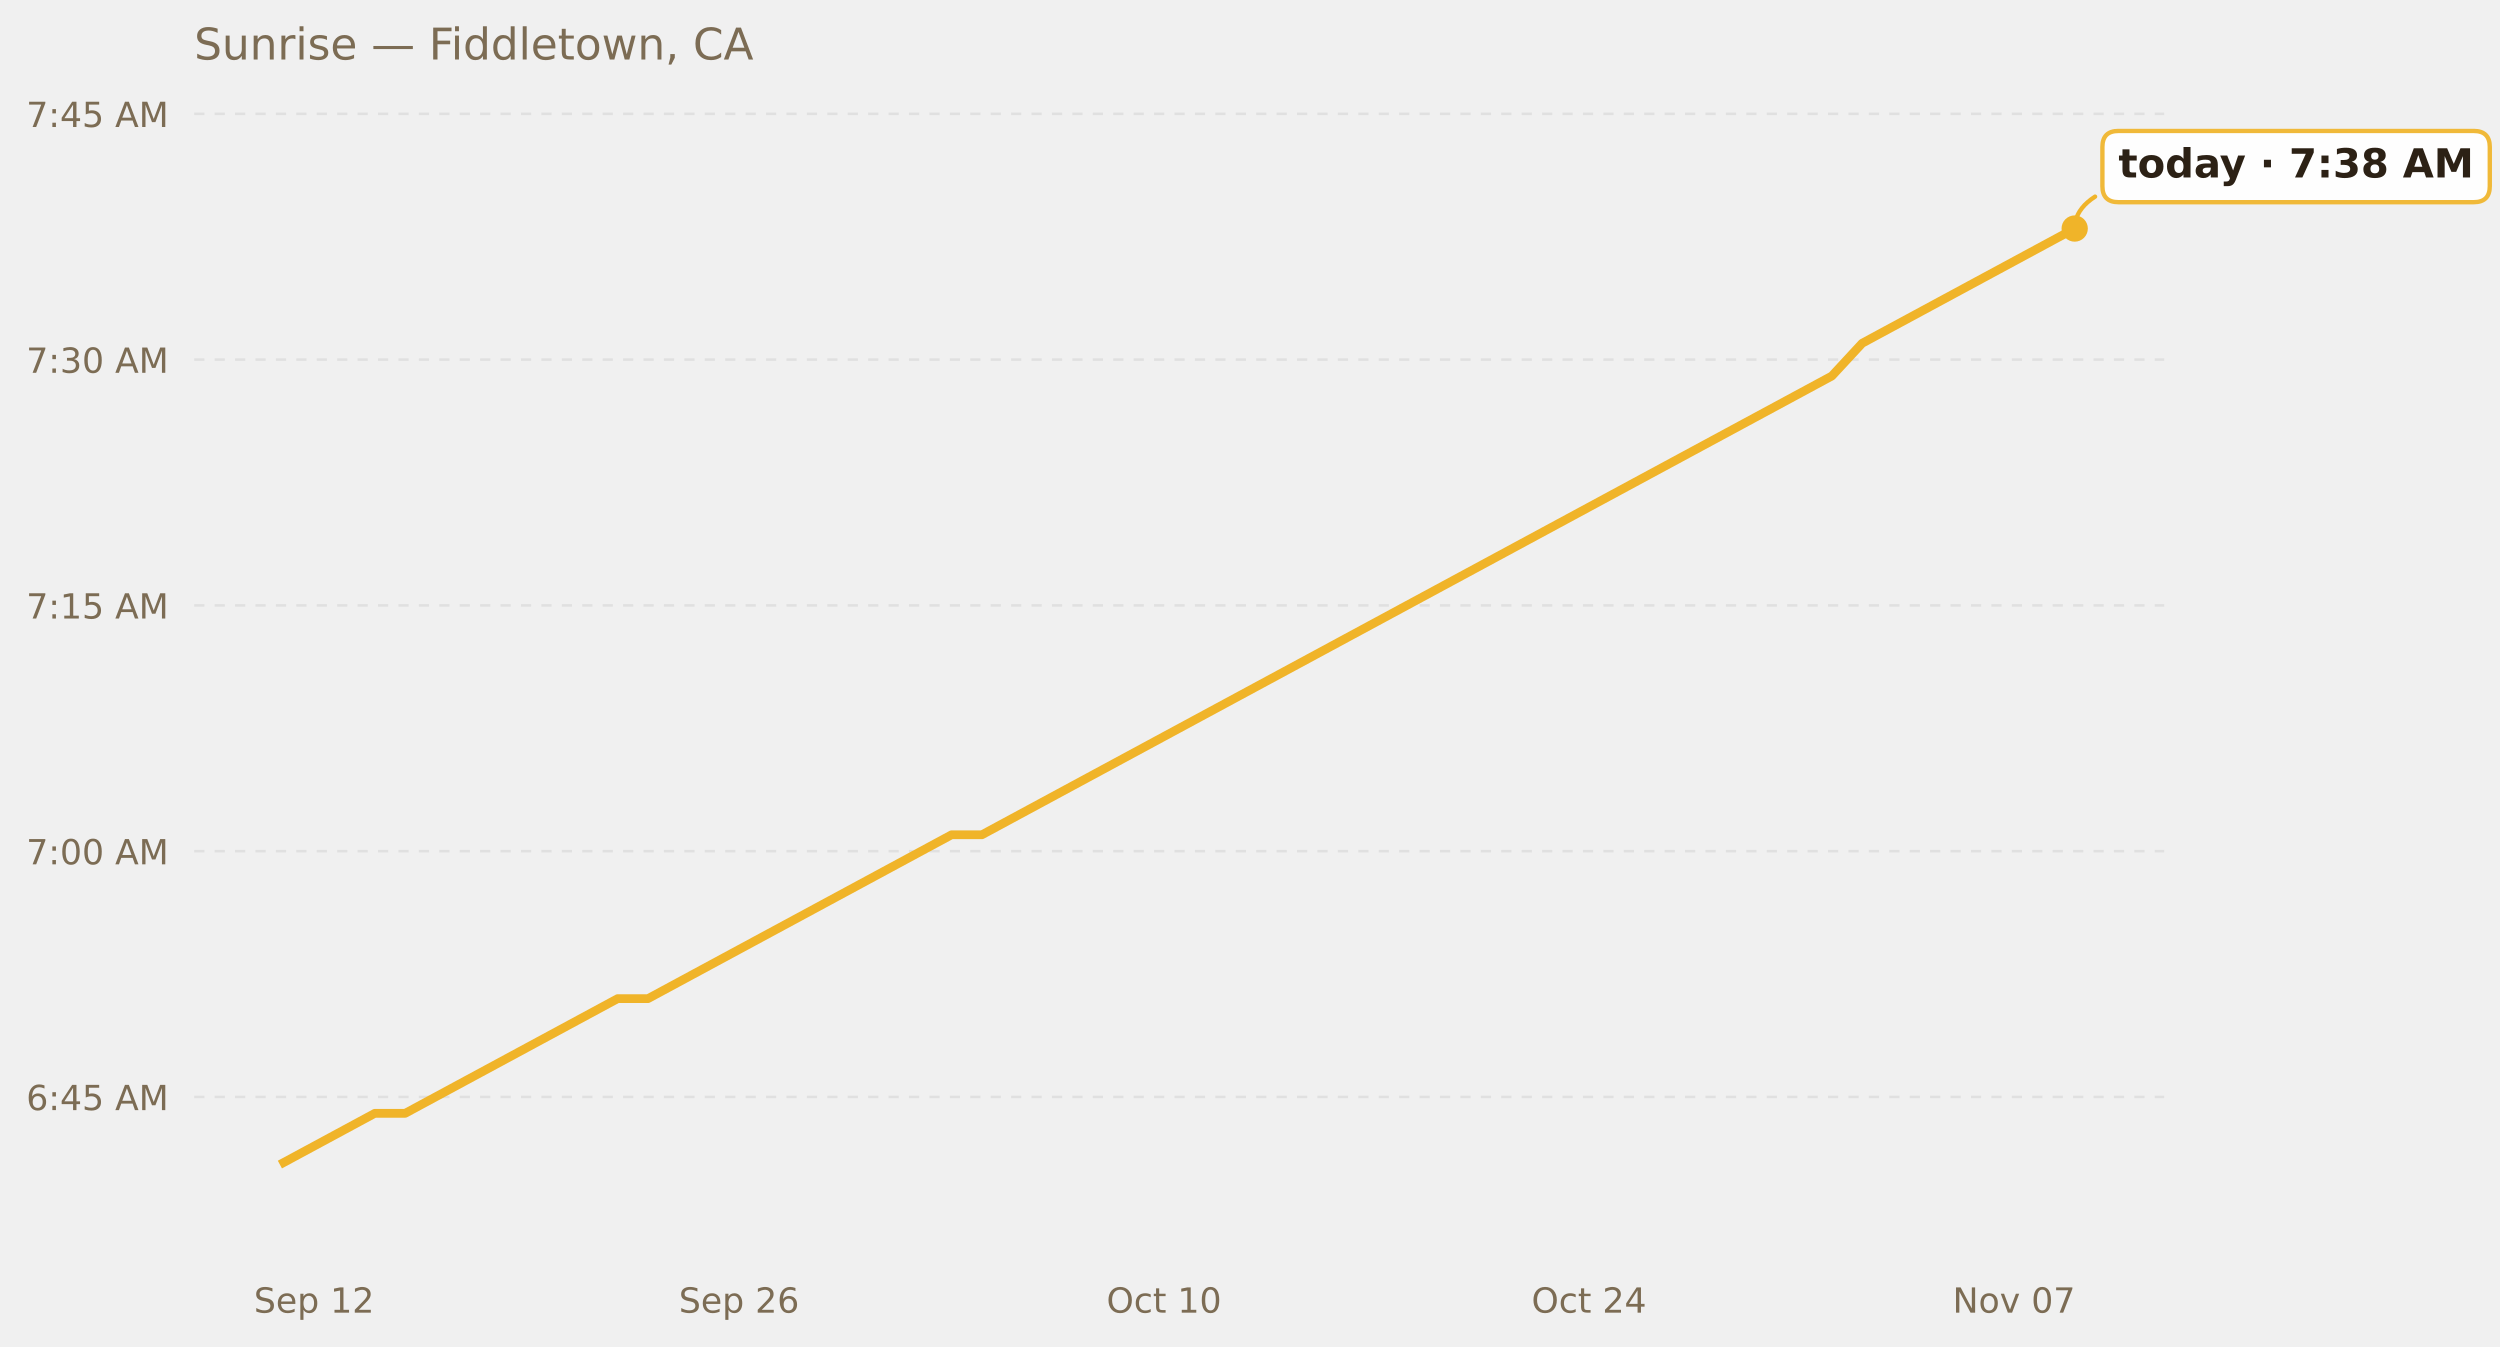
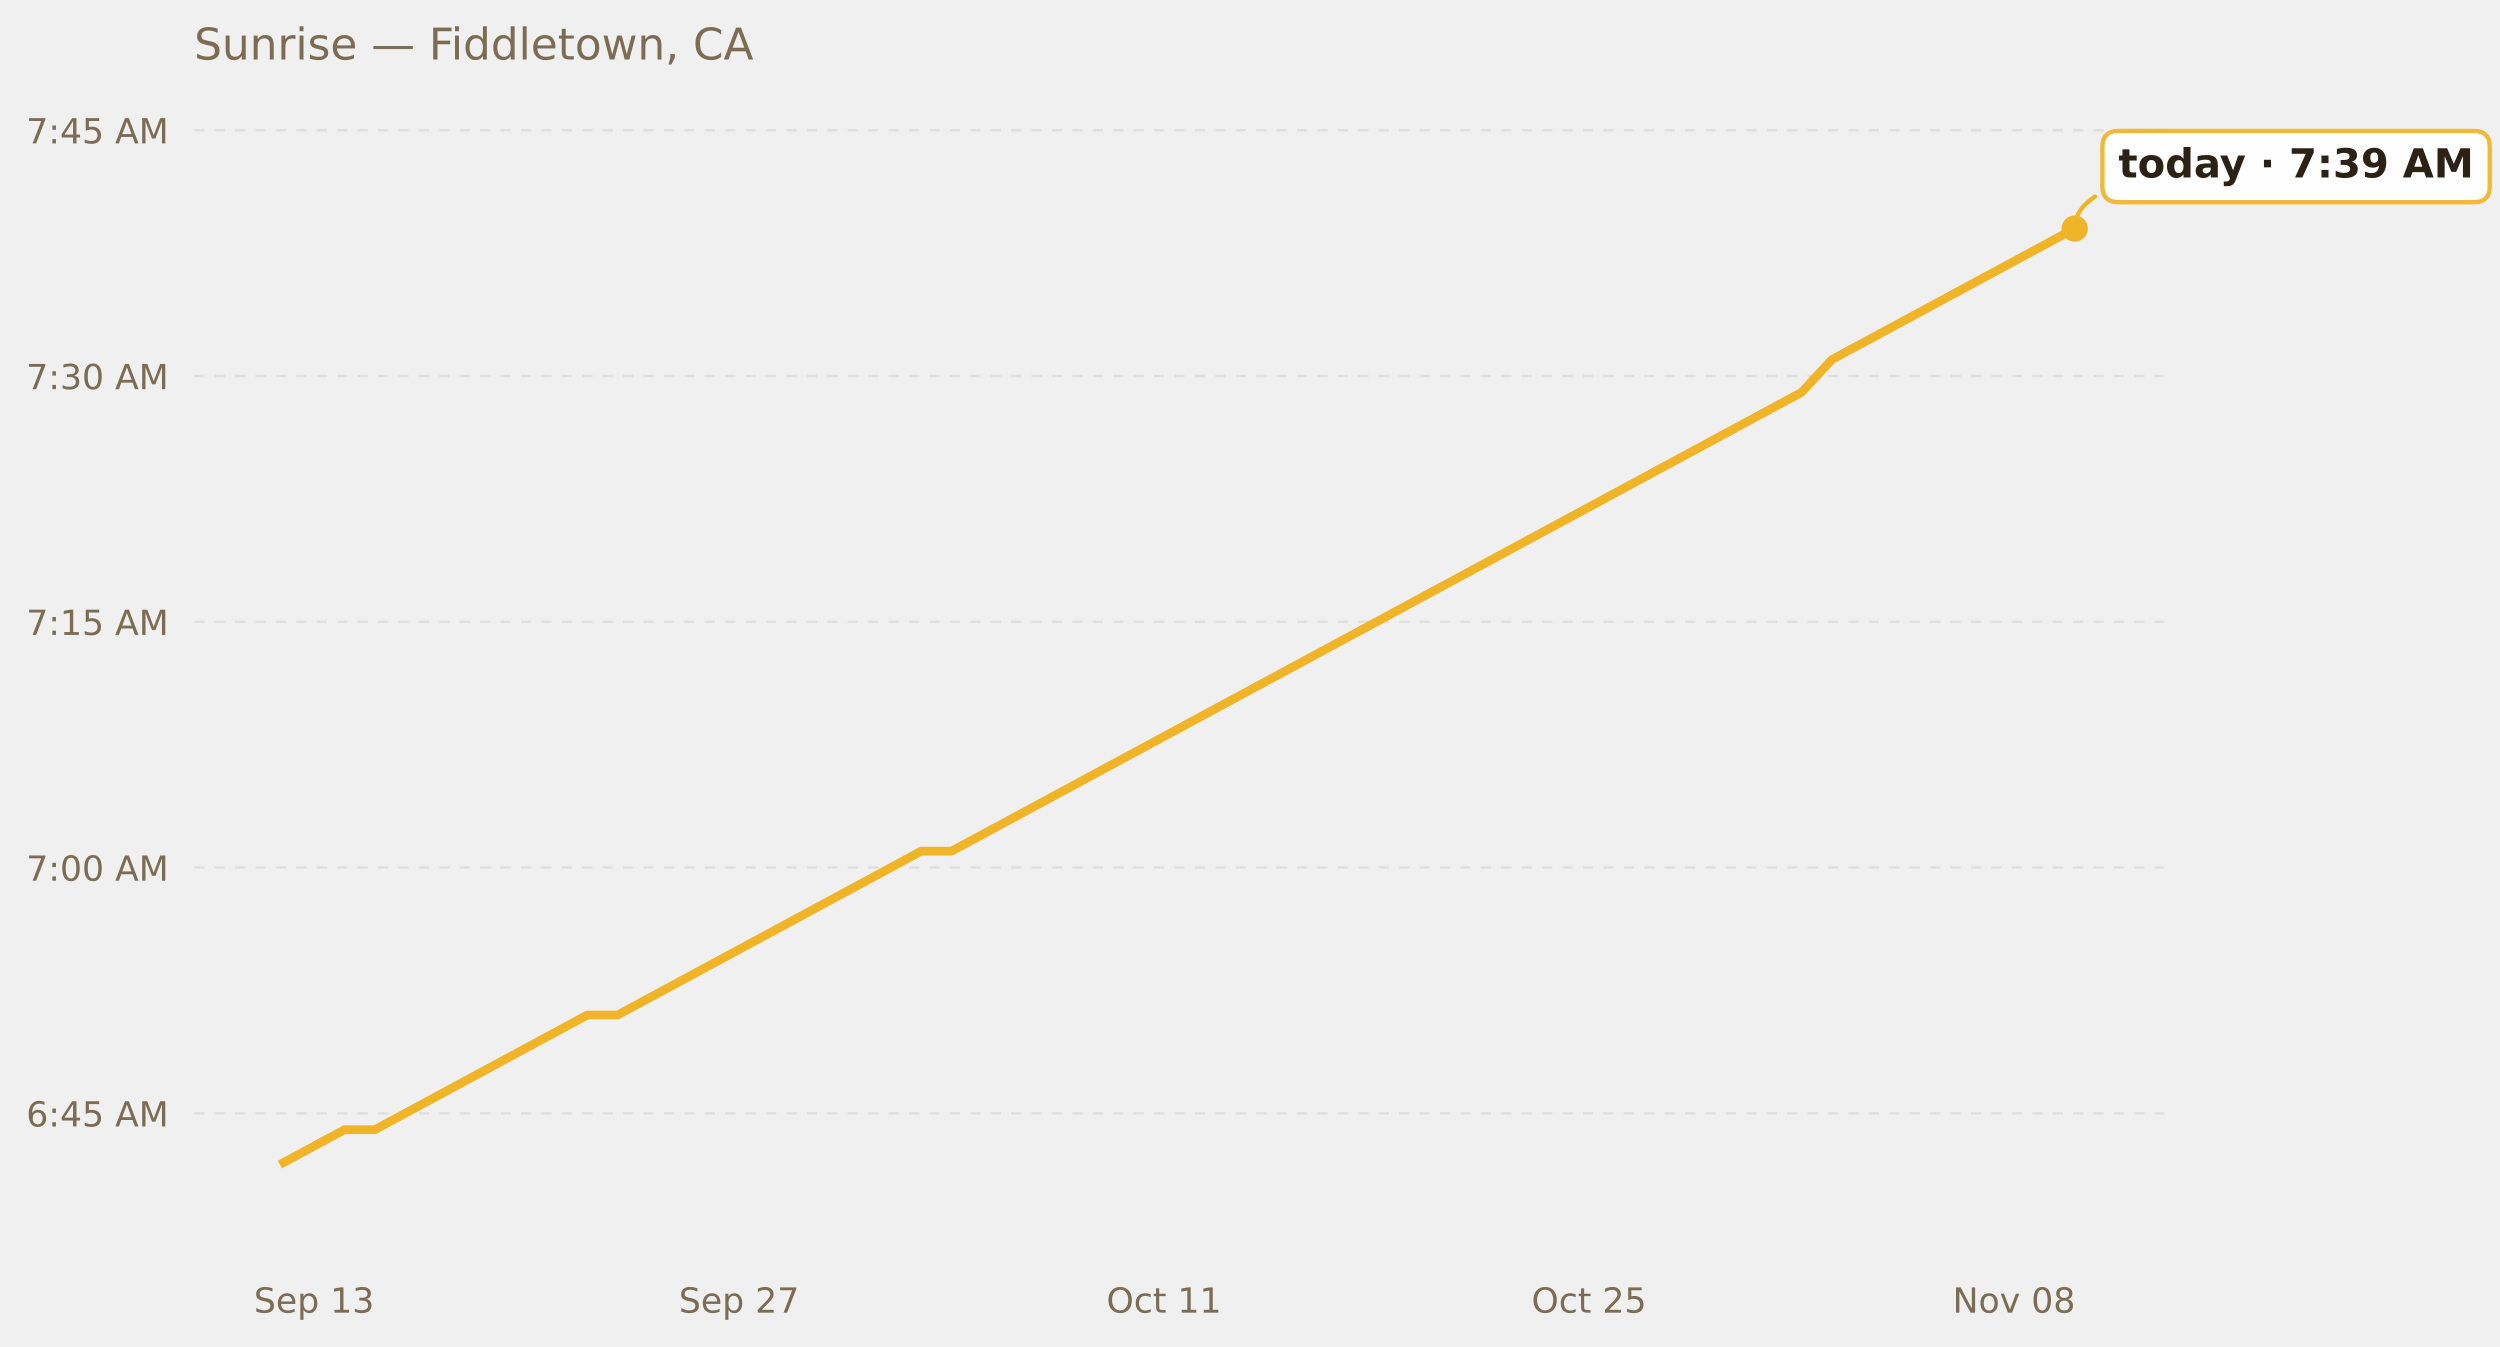
<svg xmlns="http://www.w3.org/2000/svg" xmlns:xlink="http://www.w3.org/1999/xlink" width="685.516pt" height="369.112pt" viewBox="0 0 685.516 369.112" version="1.1">
  <defs>
    <style type="text/css">*{stroke-linejoin: round; stroke-linecap: butt}</style>
  </defs>
  <g id="figure_1">
    <g id="patch_1">
      <path d="M 0 369.112  L 685.516 369.112  L 685.516 0  L 0 0  L 0 369.112  z " style="fill: none; opacity: 0" />
    </g>
    <g id="axes_1">
      <g id="patch_2">
        <path d="M 53.248 345.718  L 593.447 345.718  L 593.447 30.318  L 53.248 30.318  L 53.248 345.718  z " style="fill: none" />
      </g>
      <g id="matplotlib.axis_1">
        <g id="xtick_1">
          <g id="text_1">
            <g style="fill: #7c6c54" transform="translate(69.6183 359.9366) scale(0.095 -0.095)">
              <defs>
                <path id="DejaVuSans-53" d="M 3425 4513  L 3425 3897  Q 3066 4069 2747 4153  Q 2428 4238 2131 4238  Q 1616 4238 1336 4038  Q 1056 3838 1056 3469  Q 1056 3159 1242 3001  Q 1428 2844 1947 2747  L 2328 2669  Q 3034 2534 3370 2195  Q 3706 1856 3706 1288  Q 3706 609 3251 259  Q 2797 -91 1919 -91  Q 1588 -91 1214 -16  Q 841 59 441 206  L 441 856  Q 825 641 1194 531  Q 1563 422 1919 422  Q 2459 422 2753 634  Q 3047 847 3047 1241  Q 3047 1584 2836 1778  Q 2625 1972 2144 2069  L 1759 2144  Q 1053 2284 737 2584  Q 422 2884 422 3419  Q 422 4038 858 4394  Q 1294 4750 2059 4750  Q 2388 4750 2728 4690  Q 3069 4631 3425 4513  z " transform="scale(0.015625)" />
                <path id="DejaVuSans-65" d="M 3597 1894  L 3597 1613  L 953 1613  Q 991 1019 1311 708  Q 1631 397 2203 397  Q 2534 397 2845 478  Q 3156 559 3463 722  L 3463 178  Q 3153 47 2828 -22  Q 2503 -91 2169 -91  Q 1331 -91 842 396  Q 353 884 353 1716  Q 353 2575 817 3079  Q 1281 3584 2069 3584  Q 2775 3584 3186 3129  Q 3597 2675 3597 1894  z M 3022 2063  Q 3016 2534 2758 2815  Q 2500 3097 2075 3097  Q 1594 3097 1305 2825  Q 1016 2553 972 2059  L 3022 2063  z " transform="scale(0.015625)" />
                <path id="DejaVuSans-70" d="M 1159 525  L 1159 -1331  L 581 -1331  L 581 3500  L 1159 3500  L 1159 2969  Q 1341 3281 1617 3432  Q 1894 3584 2278 3584  Q 2916 3584 3314 3078  Q 3713 2572 3713 1747  Q 3713 922 3314 415  Q 2916 -91 2278 -91  Q 1894 -91 1617 61  Q 1341 213 1159 525  z M 3116 1747  Q 3116 2381 2855 2742  Q 2594 3103 2138 3103  Q 1681 3103 1420 2742  Q 1159 2381 1159 1747  Q 1159 1113 1420 752  Q 1681 391 2138 391  Q 2594 391 2855 752  Q 3116 1113 3116 1747  z " transform="scale(0.015625)" />
                <path id="DejaVuSans-20" transform="scale(0.015625)" />
                <path id="DejaVuSans-31" d="M 794 531  L 1825 531  L 1825 4091  L 703 3866  L 703 4441  L 1819 4666  L 2450 4666  L 2450 531  L 3481 531  L 3481 0  L 794 0  L 794 531  z " transform="scale(0.015625)" />
-                 <path id="DejaVuSans-32" d="M 1228 531  L 3431 531  L 3431 0  L 469 0  L 469 531  Q 828 903 1448 1529  Q 2069 2156 2228 2338  Q 2531 2678 2651 2914  Q 2772 3150 2772 3378  Q 2772 3750 2511 3984  Q 2250 4219 1831 4219  Q 1534 4219 1204 4116  Q 875 4013 500 3803  L 500 4441  Q 881 4594 1212 4672  Q 1544 4750 1819 4750  Q 2544 4750 2975 4387  Q 3406 4025 3406 3419  Q 3406 3131 3298 2873  Q 3191 2616 2906 2266  Q 2828 2175 2409 1742  Q 1991 1309 1228 531  z " transform="scale(0.015625)" />
+                 <path id="DejaVuSans-33" d="M 2597 2516  Q 3050 2419 3304 2112  Q 3559 1806 3559 1356  Q 3559 666 3084 287  Q 2609 -91 1734 -91  Q 1441 -91 1130 -33  Q 819 25 488 141  L 488 750  Q 750 597 1062 519  Q 1375 441 1716 441  Q 2309 441 2620 675  Q 2931 909 2931 1356  Q 2931 1769 2642 2001  Q 2353 2234 1838 2234  L 1294 2234  L 1294 2753  L 1863 2753  Q 2328 2753 2575 2939  Q 2822 3125 2822 3475  Q 2822 3834 2567 4026  Q 2313 4219 1838 4219  Q 1578 4219 1281 4162  Q 984 4106 628 3988  L 628 4550  Q 988 4650 1302 4700  Q 1616 4750 1894 4750  Q 2613 4750 3031 4423  Q 3450 4097 3450 3541  Q 3450 3153 3228 2886  Q 3006 2619 2597 2516  z " transform="scale(0.015625)" />
              </defs>
              <use xlink:href="#DejaVuSans-53" />
              <use xlink:href="#DejaVuSans-65" x="63.477" />
              <use xlink:href="#DejaVuSans-70" x="125" />
              <use xlink:href="#DejaVuSans-20" x="188.477" />
              <use xlink:href="#DejaVuSans-31" x="220.264" />
-               <use xlink:href="#DejaVuSans-32" x="283.887" />
+               <use xlink:href="#DejaVuSans-33" x="283.887" />
            </g>
          </g>
        </g>
        <g id="xtick_2">
          <g id="text_2">
            <g style="fill: #7c6c54" transform="translate(186.1481 359.9366) scale(0.095 -0.095)">
              <defs>
-                 <path id="DejaVuSans-36" d="M 2113 2584  Q 1688 2584 1439 2293  Q 1191 2003 1191 1497  Q 1191 994 1439 701  Q 1688 409 2113 409  Q 2538 409 2786 701  Q 3034 994 3034 1497  Q 3034 2003 2786 2293  Q 2538 2584 2113 2584  z M 3366 4563  L 3366 3988  Q 3128 4100 2886 4159  Q 2644 4219 2406 4219  Q 1781 4219 1451 3797  Q 1122 3375 1075 2522  Q 1259 2794 1537 2939  Q 1816 3084 2150 3084  Q 2853 3084 3261 2657  Q 3669 2231 3669 1497  Q 3669 778 3244 343  Q 2819 -91 2113 -91  Q 1303 -91 875 529  Q 447 1150 447 2328  Q 447 3434 972 4092  Q 1497 4750 2381 4750  Q 2619 4750 2861 4703  Q 3103 4656 3366 4563  z " transform="scale(0.015625)" />
+                 <path id="DejaVuSans-32" d="M 1228 531  L 3431 531  L 3431 0  L 469 0  L 469 531  Q 828 903 1448 1529  Q 2069 2156 2228 2338  Q 2531 2678 2651 2914  Q 2772 3150 2772 3378  Q 2772 3750 2511 3984  Q 2250 4219 1831 4219  Q 1534 4219 1204 4116  Q 875 4013 500 3803  L 500 4441  Q 881 4594 1212 4672  Q 1544 4750 1819 4750  Q 2544 4750 2975 4387  Q 3406 4025 3406 3419  Q 3406 3131 3298 2873  Q 3191 2616 2906 2266  Q 2828 2175 2409 1742  Q 1991 1309 1228 531  z " transform="scale(0.015625)" />
+                 <path id="DejaVuSans-37" d="M 525 4666  L 3525 4666  L 3525 4397  L 1831 0  L 1172 0  L 2766 4134  L 525 4134  L 525 4666  z " transform="scale(0.015625)" />
              </defs>
              <use xlink:href="#DejaVuSans-53" />
              <use xlink:href="#DejaVuSans-65" x="63.477" />
              <use xlink:href="#DejaVuSans-70" x="125" />
              <use xlink:href="#DejaVuSans-20" x="188.477" />
              <use xlink:href="#DejaVuSans-32" x="220.264" />
-               <use xlink:href="#DejaVuSans-36" x="283.887" />
+               <use xlink:href="#DejaVuSans-37" x="283.887" />
            </g>
          </g>
        </g>
        <g id="xtick_3">
          <g id="text_3">
            <g style="fill: #7c6c54" transform="translate(303.4187 359.9366) scale(0.095 -0.095)">
              <defs>
                <path id="DejaVuSans-4f" d="M 2522 4238  Q 1834 4238 1429 3725  Q 1025 3213 1025 2328  Q 1025 1447 1429 934  Q 1834 422 2522 422  Q 3209 422 3611 934  Q 4013 1447 4013 2328  Q 4013 3213 3611 3725  Q 3209 4238 2522 4238  z M 2522 4750  Q 3503 4750 4090 4092  Q 4678 3434 4678 2328  Q 4678 1225 4090 567  Q 3503 -91 2522 -91  Q 1538 -91 948 565  Q 359 1222 359 2328  Q 359 3434 948 4092  Q 1538 4750 2522 4750  z " transform="scale(0.015625)" />
                <path id="DejaVuSans-63" d="M 3122 3366  L 3122 2828  Q 2878 2963 2633 3030  Q 2388 3097 2138 3097  Q 1578 3097 1268 2742  Q 959 2388 959 1747  Q 959 1106 1268 751  Q 1578 397 2138 397  Q 2388 397 2633 464  Q 2878 531 3122 666  L 3122 134  Q 2881 22 2623 -34  Q 2366 -91 2075 -91  Q 1284 -91 818 406  Q 353 903 353 1747  Q 353 2603 823 3093  Q 1294 3584 2113 3584  Q 2378 3584 2631 3529  Q 2884 3475 3122 3366  z " transform="scale(0.015625)" />
                <path id="DejaVuSans-74" d="M 1172 4494  L 1172 3500  L 2356 3500  L 2356 3053  L 1172 3053  L 1172 1153  Q 1172 725 1289 603  Q 1406 481 1766 481  L 2356 481  L 2356 0  L 1766 0  Q 1100 0 847 248  Q 594 497 594 1153  L 594 3053  L 172 3053  L 172 3500  L 594 3500  L 594 4494  L 1172 4494  z " transform="scale(0.015625)" />
-                 <path id="DejaVuSans-30" d="M 2034 4250  Q 1547 4250 1301 3770  Q 1056 3291 1056 2328  Q 1056 1369 1301 889  Q 1547 409 2034 409  Q 2525 409 2770 889  Q 3016 1369 3016 2328  Q 3016 3291 2770 3770  Q 2525 4250 2034 4250  z M 2034 4750  Q 2819 4750 3233 4129  Q 3647 3509 3647 2328  Q 3647 1150 3233 529  Q 2819 -91 2034 -91  Q 1250 -91 836 529  Q 422 1150 422 2328  Q 422 3509 836 4129  Q 1250 4750 2034 4750  z " transform="scale(0.015625)" />
              </defs>
              <use xlink:href="#DejaVuSans-4f" />
              <use xlink:href="#DejaVuSans-63" x="78.711" />
              <use xlink:href="#DejaVuSans-74" x="133.691" />
              <use xlink:href="#DejaVuSans-20" x="172.9" />
              <use xlink:href="#DejaVuSans-31" x="204.688" />
-               <use xlink:href="#DejaVuSans-30" x="268.311" />
+               <use xlink:href="#DejaVuSans-31" x="268.311" />
            </g>
          </g>
        </g>
        <g id="xtick_4">
          <g id="text_4">
            <g style="fill: #7c6c54" transform="translate(419.9486 359.9366) scale(0.095 -0.095)">
              <defs>
-                 <path id="DejaVuSans-34" d="M 2419 4116  L 825 1625  L 2419 1625  L 2419 4116  z M 2253 4666  L 3047 4666  L 3047 1625  L 3713 1625  L 3713 1100  L 3047 1100  L 3047 0  L 2419 0  L 2419 1100  L 313 1100  L 313 1709  L 2253 4666  z " transform="scale(0.015625)" />
+                 <path id="DejaVuSans-35" d="M 691 4666  L 3169 4666  L 3169 4134  L 1269 4134  L 1269 2991  Q 1406 3038 1543 3061  Q 1681 3084 1819 3084  Q 2600 3084 3056 2656  Q 3513 2228 3513 1497  Q 3513 744 3044 326  Q 2575 -91 1722 -91  Q 1428 -91 1123 -41  Q 819 9 494 109  L 494 744  Q 775 591 1075 516  Q 1375 441 1709 441  Q 2250 441 2565 725  Q 2881 1009 2881 1497  Q 2881 1984 2565 2268  Q 2250 2553 1709 2553  Q 1456 2553 1204 2497  Q 953 2441 691 2322  L 691 4666  z " transform="scale(0.015625)" />
              </defs>
              <use xlink:href="#DejaVuSans-4f" />
              <use xlink:href="#DejaVuSans-63" x="78.711" />
              <use xlink:href="#DejaVuSans-74" x="133.691" />
              <use xlink:href="#DejaVuSans-20" x="172.9" />
              <use xlink:href="#DejaVuSans-32" x="204.688" />
-               <use xlink:href="#DejaVuSans-34" x="268.311" />
+               <use xlink:href="#DejaVuSans-35" x="268.311" />
            </g>
          </g>
        </g>
        <g id="xtick_5">
          <g id="text_5">
            <g style="fill: #7c6c54" transform="translate(535.42 359.9366) scale(0.095 -0.095)">
              <defs>
                <path id="DejaVuSans-4e" d="M 628 4666  L 1478 4666  L 3547 763  L 3547 4666  L 4159 4666  L 4159 0  L 3309 0  L 1241 3903  L 1241 0  L 628 0  L 628 4666  z " transform="scale(0.015625)" />
                <path id="DejaVuSans-6f" d="M 1959 3097  Q 1497 3097 1228 2736  Q 959 2375 959 1747  Q 959 1119 1226 758  Q 1494 397 1959 397  Q 2419 397 2687 759  Q 2956 1122 2956 1747  Q 2956 2369 2687 2733  Q 2419 3097 1959 3097  z M 1959 3584  Q 2709 3584 3137 3096  Q 3566 2609 3566 1747  Q 3566 888 3137 398  Q 2709 -91 1959 -91  Q 1206 -91 779 398  Q 353 888 353 1747  Q 353 2609 779 3096  Q 1206 3584 1959 3584  z " transform="scale(0.015625)" />
                <path id="DejaVuSans-76" d="M 191 3500  L 800 3500  L 1894 563  L 2988 3500  L 3597 3500  L 2284 0  L 1503 0  L 191 3500  z " transform="scale(0.015625)" />
-                 <path id="DejaVuSans-37" d="M 525 4666  L 3525 4666  L 3525 4397  L 1831 0  L 1172 0  L 2766 4134  L 525 4134  L 525 4666  z " transform="scale(0.015625)" />
+                 <path id="DejaVuSans-30" d="M 2034 4250  Q 1547 4250 1301 3770  Q 1056 3291 1056 2328  Q 1056 1369 1301 889  Q 1547 409 2034 409  Q 2525 409 2770 889  Q 3016 1369 3016 2328  Q 3016 3291 2770 3770  Q 2525 4250 2034 4250  z M 2034 4750  Q 2819 4750 3233 4129  Q 3647 3509 3647 2328  Q 3647 1150 3233 529  Q 2819 -91 2034 -91  Q 1250 -91 836 529  Q 422 1150 422 2328  Q 422 3509 836 4129  Q 1250 4750 2034 4750  z " transform="scale(0.015625)" />
+                 <path id="DejaVuSans-38" d="M 2034 2216  Q 1584 2216 1326 1975  Q 1069 1734 1069 1313  Q 1069 891 1326 650  Q 1584 409 2034 409  Q 2484 409 2743 651  Q 3003 894 3003 1313  Q 3003 1734 2745 1975  Q 2488 2216 2034 2216  z M 1403 2484  Q 997 2584 770 2862  Q 544 3141 544 3541  Q 544 4100 942 4425  Q 1341 4750 2034 4750  Q 2731 4750 3128 4425  Q 3525 4100 3525 3541  Q 3525 3141 3298 2862  Q 3072 2584 2669 2484  Q 3125 2378 3379 2068  Q 3634 1759 3634 1313  Q 3634 634 3220 271  Q 2806 -91 2034 -91  Q 1263 -91 848 271  Q 434 634 434 1313  Q 434 1759 690 2068  Q 947 2378 1403 2484  z M 1172 3481  Q 1172 3119 1398 2916  Q 1625 2713 2034 2713  Q 2441 2713 2670 2916  Q 2900 3119 2900 3481  Q 2900 3844 2670 4047  Q 2441 4250 2034 4250  Q 1625 4250 1398 4047  Q 1172 3844 1172 3481  z " transform="scale(0.015625)" />
              </defs>
              <use xlink:href="#DejaVuSans-4e" />
              <use xlink:href="#DejaVuSans-6f" x="74.805" />
              <use xlink:href="#DejaVuSans-76" x="135.986" />
              <use xlink:href="#DejaVuSans-20" x="195.166" />
              <use xlink:href="#DejaVuSans-30" x="226.953" />
-               <use xlink:href="#DejaVuSans-37" x="290.576" />
+               <use xlink:href="#DejaVuSans-38" x="290.576" />
            </g>
          </g>
        </g>
      </g>
      <g id="matplotlib.axis_2">
        <g id="ytick_1">
          <g id="line2d_1">
-             <path d="M 53.248 300.789  L 593.447 300.789  " clip-path="url(#pae4e2c031f)" style="fill: none; stroke-dasharray: 2.8,2.8; stroke-dashoffset: 0; stroke: #e0e0e0; stroke-width: 0.7" />
+             <path d="M 53.248 305.282  L 593.447 305.282  " clip-path="url(#p75158ba40e)" style="fill: none; stroke-dasharray: 2.8,2.8; stroke-dashoffset: 0; stroke: #e0e0e0; stroke-width: 0.7" />
          </g>
          <g id="text_6">
-             <g style="fill: #7c6c54" transform="translate(7.2 304.3986) scale(0.095 -0.095)">
-               <defs>
+             <g style="fill: #7c6c54" transform="translate(7.2 308.8915) scale(0.095 -0.095)">
+               <defs>
+                 <path id="DejaVuSans-36" d="M 2113 2584  Q 1688 2584 1439 2293  Q 1191 2003 1191 1497  Q 1191 994 1439 701  Q 1688 409 2113 409  Q 2538 409 2786 701  Q 3034 994 3034 1497  Q 3034 2003 2786 2293  Q 2538 2584 2113 2584  z M 3366 4563  L 3366 3988  Q 3128 4100 2886 4159  Q 2644 4219 2406 4219  Q 1781 4219 1451 3797  Q 1122 3375 1075 2522  Q 1259 2794 1537 2939  Q 1816 3084 2150 3084  Q 2853 3084 3261 2657  Q 3669 2231 3669 1497  Q 3669 778 3244 343  Q 2819 -91 2113 -91  Q 1303 -91 875 529  Q 447 1150 447 2328  Q 447 3434 972 4092  Q 1497 4750 2381 4750  Q 2619 4750 2861 4703  Q 3103 4656 3366 4563  z " transform="scale(0.015625)" />
                <path id="DejaVuSans-3a" d="M 750 794  L 1409 794  L 1409 0  L 750 0  L 750 794  z M 750 3309  L 1409 3309  L 1409 2516  L 750 2516  L 750 3309  z " transform="scale(0.015625)" />
-                 <path id="DejaVuSans-35" d="M 691 4666  L 3169 4666  L 3169 4134  L 1269 4134  L 1269 2991  Q 1406 3038 1543 3061  Q 1681 3084 1819 3084  Q 2600 3084 3056 2656  Q 3513 2228 3513 1497  Q 3513 744 3044 326  Q 2575 -91 1722 -91  Q 1428 -91 1123 -41  Q 819 9 494 109  L 494 744  Q 775 591 1075 516  Q 1375 441 1709 441  Q 2250 441 2565 725  Q 2881 1009 2881 1497  Q 2881 1984 2565 2268  Q 2250 2553 1709 2553  Q 1456 2553 1204 2497  Q 953 2441 691 2322  L 691 4666  z " transform="scale(0.015625)" />
+                 <path id="DejaVuSans-34" d="M 2419 4116  L 825 1625  L 2419 1625  L 2419 4116  z M 2253 4666  L 3047 4666  L 3047 1625  L 3713 1625  L 3713 1100  L 3047 1100  L 3047 0  L 2419 0  L 2419 1100  L 313 1100  L 313 1709  L 2253 4666  z " transform="scale(0.015625)" />
                <path id="DejaVuSans-41" d="M 2188 4044  L 1331 1722  L 3047 1722  L 2188 4044  z M 1831 4666  L 2547 4666  L 4325 0  L 3669 0  L 3244 1197  L 1141 1197  L 716 0  L 50 0  L 1831 4666  z " transform="scale(0.015625)" />
                <path id="DejaVuSans-4d" d="M 628 4666  L 1569 4666  L 2759 1491  L 3956 4666  L 4897 4666  L 4897 0  L 4281 0  L 4281 4097  L 3078 897  L 2444 897  L 1241 4097  L 1241 0  L 628 0  L 628 4666  z " transform="scale(0.015625)" />
              </defs>
              <use xlink:href="#DejaVuSans-36" />
              <use xlink:href="#DejaVuSans-3a" x="63.623" />
              <use xlink:href="#DejaVuSans-34" x="97.314" />
              <use xlink:href="#DejaVuSans-35" x="160.938" />
              <use xlink:href="#DejaVuSans-20" x="224.561" />
              <use xlink:href="#DejaVuSans-41" x="256.348" />
              <use xlink:href="#DejaVuSans-4d" x="324.756" />
            </g>
          </g>
        </g>
        <g id="ytick_2">
          <g id="line2d_2">
-             <path d="M 53.248 233.396  L 593.447 233.396  " clip-path="url(#pae4e2c031f)" style="fill: none; stroke-dasharray: 2.8,2.8; stroke-dashoffset: 0; stroke: #e0e0e0; stroke-width: 0.7" />
+             <path d="M 53.248 237.889  L 593.447 237.889  " clip-path="url(#p75158ba40e)" style="fill: none; stroke-dasharray: 2.8,2.8; stroke-dashoffset: 0; stroke: #e0e0e0; stroke-width: 0.7" />
          </g>
          <g id="text_7">
-             <g style="fill: #7c6c54" transform="translate(7.2 237.0054) scale(0.095 -0.095)">
+             <g style="fill: #7c6c54" transform="translate(7.2 241.4983) scale(0.095 -0.095)">
              <use xlink:href="#DejaVuSans-37" />
              <use xlink:href="#DejaVuSans-3a" x="63.623" />
              <use xlink:href="#DejaVuSans-30" x="97.314" />
              <use xlink:href="#DejaVuSans-30" x="160.938" />
              <use xlink:href="#DejaVuSans-20" x="224.561" />
              <use xlink:href="#DejaVuSans-41" x="256.348" />
              <use xlink:href="#DejaVuSans-4d" x="324.756" />
            </g>
          </g>
        </g>
        <g id="ytick_3">
          <g id="line2d_3">
-             <path d="M 53.248 166.003  L 593.447 166.003  " clip-path="url(#pae4e2c031f)" style="fill: none; stroke-dasharray: 2.8,2.8; stroke-dashoffset: 0; stroke: #e0e0e0; stroke-width: 0.7" />
+             <path d="M 53.248 170.496  L 593.447 170.496  " clip-path="url(#p75158ba40e)" style="fill: none; stroke-dasharray: 2.8,2.8; stroke-dashoffset: 0; stroke: #e0e0e0; stroke-width: 0.7" />
          </g>
          <g id="text_8">
-             <g style="fill: #7c6c54" transform="translate(7.2 169.6123) scale(0.095 -0.095)">
+             <g style="fill: #7c6c54" transform="translate(7.2 174.1052) scale(0.095 -0.095)">
              <use xlink:href="#DejaVuSans-37" />
              <use xlink:href="#DejaVuSans-3a" x="63.623" />
              <use xlink:href="#DejaVuSans-31" x="97.314" />
              <use xlink:href="#DejaVuSans-35" x="160.938" />
              <use xlink:href="#DejaVuSans-20" x="224.561" />
              <use xlink:href="#DejaVuSans-41" x="256.348" />
              <use xlink:href="#DejaVuSans-4d" x="324.756" />
            </g>
          </g>
        </g>
        <g id="ytick_4">
          <g id="line2d_4">
-             <path d="M 53.248 98.61  L 593.447 98.61  " clip-path="url(#pae4e2c031f)" style="fill: none; stroke-dasharray: 2.8,2.8; stroke-dashoffset: 0; stroke: #e0e0e0; stroke-width: 0.7" />
+             <path d="M 53.248 103.103  L 593.447 103.103  " clip-path="url(#p75158ba40e)" style="fill: none; stroke-dasharray: 2.8,2.8; stroke-dashoffset: 0; stroke: #e0e0e0; stroke-width: 0.7" />
          </g>
          <g id="text_9">
-             <g style="fill: #7c6c54" transform="translate(7.2 102.2191) scale(0.095 -0.095)">
-               <defs>
-                 <path id="DejaVuSans-33" d="M 2597 2516  Q 3050 2419 3304 2112  Q 3559 1806 3559 1356  Q 3559 666 3084 287  Q 2609 -91 1734 -91  Q 1441 -91 1130 -33  Q 819 25 488 141  L 488 750  Q 750 597 1062 519  Q 1375 441 1716 441  Q 2309 441 2620 675  Q 2931 909 2931 1356  Q 2931 1769 2642 2001  Q 2353 2234 1838 2234  L 1294 2234  L 1294 2753  L 1863 2753  Q 2328 2753 2575 2939  Q 2822 3125 2822 3475  Q 2822 3834 2567 4026  Q 2313 4219 1838 4219  Q 1578 4219 1281 4162  Q 984 4106 628 3988  L 628 4550  Q 988 4650 1302 4700  Q 1616 4750 1894 4750  Q 2613 4750 3031 4423  Q 3450 4097 3450 3541  Q 3450 3153 3228 2886  Q 3006 2619 2597 2516  z " transform="scale(0.015625)" />
-               </defs>
+             <g style="fill: #7c6c54" transform="translate(7.2 106.712) scale(0.095 -0.095)">
              <use xlink:href="#DejaVuSans-37" />
              <use xlink:href="#DejaVuSans-3a" x="63.623" />
              <use xlink:href="#DejaVuSans-33" x="97.314" />
              <use xlink:href="#DejaVuSans-30" x="160.938" />
              <use xlink:href="#DejaVuSans-20" x="224.561" />
              <use xlink:href="#DejaVuSans-41" x="256.348" />
              <use xlink:href="#DejaVuSans-4d" x="324.756" />
            </g>
          </g>
        </g>
        <g id="ytick_5">
          <g id="line2d_5">
-             <path d="M 53.248 31.217  L 593.447 31.217  " clip-path="url(#pae4e2c031f)" style="fill: none; stroke-dasharray: 2.8,2.8; stroke-dashoffset: 0; stroke: #e0e0e0; stroke-width: 0.7" />
+             <path d="M 53.248 35.71  L 593.447 35.71  " clip-path="url(#p75158ba40e)" style="fill: none; stroke-dasharray: 2.8,2.8; stroke-dashoffset: 0; stroke: #e0e0e0; stroke-width: 0.7" />
          </g>
          <g id="text_10">
-             <g style="fill: #7c6c54" transform="translate(7.2 34.82596) scale(0.095 -0.095)">
+             <g style="fill: #7c6c54" transform="translate(7.2 39.31884) scale(0.095 -0.095)">
              <use xlink:href="#DejaVuSans-37" />
              <use xlink:href="#DejaVuSans-3a" x="63.623" />
              <use xlink:href="#DejaVuSans-34" x="97.314" />
              <use xlink:href="#DejaVuSans-35" x="160.938" />
              <use xlink:href="#DejaVuSans-20" x="224.561" />
              <use xlink:href="#DejaVuSans-41" x="256.348" />
              <use xlink:href="#DejaVuSans-4d" x="324.756" />
            </g>
          </g>
        </g>
      </g>
      <g id="line2d_6">
-         <path d="M 77.802 318.761  L 86.126 314.268  L 94.45 309.775  L 102.773 305.282  L 111.097 305.282  L 119.42 300.789  L 127.744 296.296  L 136.067 291.804  L 144.391 287.311  L 152.715 282.818  L 161.038 278.325  L 169.362 273.832  L 177.685 273.832  L 186.009 269.339  L 194.332 264.846  L 202.656 260.353  L 210.979 255.861  L 219.303 251.368  L 227.627 246.875  L 235.95 242.382  L 244.274 237.889  L 252.597 233.396  L 260.921 228.903  L 269.244 228.903  L 277.568 224.41  L 285.891 219.918  L 294.215 215.425  L 302.539 210.932  L 310.862 206.439  L 319.186 201.946  L 327.509 197.453  L 335.833 192.96  L 344.156 188.467  L 352.48 183.975  L 360.804 179.482  L 369.127 174.989  L 377.451 170.496  L 385.774 166.003  L 394.098 161.51  L 402.421 157.017  L 410.745 152.524  L 419.068 148.032  L 427.392 143.539  L 435.716 139.046  L 444.039 134.553  L 452.363 130.06  L 460.686 125.567  L 469.01 121.074  L 477.333 116.581  L 485.657 112.088  L 493.981 107.596  L 502.304 103.103  L 510.628 94.117  L 518.951 89.624  L 527.275 85.131  L 535.598 80.638  L 543.922 76.145  L 552.245 71.653  L 560.569 67.16  L 568.893 62.667  " clip-path="url(#pae4e2c031f)" style="fill: none; stroke: #f0b429; stroke-width: 2.4; stroke-linecap: square" />
+         <path d="M 77.802 318.761  L 86.126 314.268  L 94.45 309.775  L 102.773 309.775  L 111.097 305.282  L 119.42 300.789  L 127.744 296.296  L 136.067 291.804  L 144.391 287.311  L 152.715 282.818  L 161.038 278.325  L 169.362 278.325  L 177.685 273.832  L 186.009 269.339  L 194.332 264.846  L 202.656 260.353  L 210.979 255.861  L 219.303 251.368  L 227.627 246.875  L 235.95 242.382  L 244.274 237.889  L 252.597 233.396  L 260.921 233.396  L 269.244 228.903  L 277.568 224.41  L 285.891 219.918  L 294.215 215.425  L 302.539 210.932  L 310.862 206.439  L 319.186 201.946  L 327.509 197.453  L 335.833 192.96  L 344.156 188.467  L 352.48 183.975  L 360.804 179.482  L 369.127 174.989  L 377.451 170.496  L 385.774 166.003  L 394.098 161.51  L 402.421 157.017  L 410.745 152.524  L 419.068 148.032  L 427.392 143.539  L 435.716 139.046  L 444.039 134.553  L 452.363 130.06  L 460.686 125.567  L 469.01 121.074  L 477.333 116.581  L 485.657 112.088  L 493.981 107.596  L 502.304 98.61  L 510.628 94.117  L 518.951 89.624  L 527.275 85.131  L 535.598 80.638  L 543.922 76.145  L 552.245 71.653  L 560.569 67.16  L 568.893 62.667  " clip-path="url(#p75158ba40e)" style="fill: none; stroke: #f0b429; stroke-width: 2.4; stroke-linecap: square" />
      </g>
      <g id="patch_3">
        <path d="M 574.481 53.92  Q 570.003 56.798 569.113 60.68  " style="fill: none; stroke: #f0b429; stroke-width: 1.2; stroke-linecap: round" />
      </g>
      <g id="text_11">
        <g id="patch_4">
          <path d="M 580.893 55.44  L 678.316 55.44  Q 682.716 55.44 682.716 51.04  L 682.716 40.309  Q 682.716 35.909 678.316 35.909  L 580.893 35.909  Q 576.493 35.909 576.493 40.309  L 576.493 51.04  Q 576.493 55.44 580.893 55.44  z " style="fill: #ffffff; opacity: 0.92; stroke: #f0b429; stroke-width: 1.2; stroke-linejoin: miter" />
        </g>
        <g style="fill: #2c2115" transform="translate(580.8926 48.66684) scale(0.11 -0.11)">
          <defs>
            <path id="DejaVuSans-Bold-74" d="M 1759 4494  L 1759 3500  L 2913 3500  L 2913 2700  L 1759 2700  L 1759 1216  Q 1759 972 1856 886  Q 1953 800 2241 800  L 2816 800  L 2816 0  L 1856 0  Q 1194 0 917 276  Q 641 553 641 1216  L 641 2700  L 84 2700  L 84 3500  L 641 3500  L 641 4494  L 1759 4494  z " transform="scale(0.015625)" />
            <path id="DejaVuSans-Bold-6f" d="M 2203 2784  Q 1831 2784 1636 2517  Q 1441 2250 1441 1747  Q 1441 1244 1636 976  Q 1831 709 2203 709  Q 2569 709 2762 976  Q 2956 1244 2956 1747  Q 2956 2250 2762 2517  Q 2569 2784 2203 2784  z M 2203 3584  Q 3106 3584 3614 3096  Q 4122 2609 4122 1747  Q 4122 884 3614 396  Q 3106 -91 2203 -91  Q 1297 -91 786 396  Q 275 884 275 1747  Q 275 2609 786 3096  Q 1297 3584 2203 3584  z " transform="scale(0.015625)" />
            <path id="DejaVuSans-Bold-64" d="M 2919 2988  L 2919 4863  L 4044 4863  L 4044 0  L 2919 0  L 2919 506  Q 2688 197 2409 53  Q 2131 -91 1766 -91  Q 1119 -91 703 423  Q 288 938 288 1747  Q 288 2556 703 3070  Q 1119 3584 1766 3584  Q 2128 3584 2408 3439  Q 2688 3294 2919 2988  z M 2181 722  Q 2541 722 2730 984  Q 2919 1247 2919 1747  Q 2919 2247 2730 2509  Q 2541 2772 2181 2772  Q 1825 2772 1636 2509  Q 1447 2247 1447 1747  Q 1447 1247 1636 984  Q 1825 722 2181 722  z " transform="scale(0.015625)" />
            <path id="DejaVuSans-Bold-61" d="M 2106 1575  Q 1756 1575 1579 1456  Q 1403 1338 1403 1106  Q 1403 894 1545 773  Q 1688 653 1941 653  Q 2256 653 2472 879  Q 2688 1106 2688 1447  L 2688 1575  L 2106 1575  z M 3816 1997  L 3816 0  L 2688 0  L 2688 519  Q 2463 200 2181 54  Q 1900 -91 1497 -91  Q 953 -91 614 226  Q 275 544 275 1050  Q 275 1666 698 1953  Q 1122 2241 2028 2241  L 2688 2241  L 2688 2328  Q 2688 2594 2478 2717  Q 2269 2841 1825 2841  Q 1466 2841 1156 2769  Q 847 2697 581 2553  L 581 3406  Q 941 3494 1303 3539  Q 1666 3584 2028 3584  Q 2975 3584 3395 3211  Q 3816 2838 3816 1997  z " transform="scale(0.015625)" />
            <path id="DejaVuSans-Bold-79" d="M 78 3500  L 1197 3500  L 2138 1125  L 2938 3500  L 4056 3500  L 2584 -331  Q 2363 -916 2067 -1148  Q 1772 -1381 1288 -1381  L 641 -1381  L 641 -647  L 991 -647  Q 1275 -647 1404 -556  Q 1534 -466 1606 -231  L 1638 -134  L 78 3500  z " transform="scale(0.015625)" />
            <path id="DejaVuSans-Bold-20" transform="scale(0.015625)" />
            <path id="DejaVuSans-Bold-b7" d="M 653 2828  L 1778 2828  L 1778 1619  L 653 1619  L 653 2828  z " transform="scale(0.015625)" />
            <path id="DejaVuSans-Bold-37" d="M 428 4666  L 3944 4666  L 3944 3988  L 2125 0  L 953 0  L 2675 3781  L 428 3781  L 428 4666  z " transform="scale(0.015625)" />
            <path id="DejaVuSans-Bold-3a" d="M 716 3500  L 1844 3500  L 1844 2291  L 716 2291  L 716 3500  z M 716 1209  L 1844 1209  L 1844 0  L 716 0  L 716 1209  z " transform="scale(0.015625)" />
            <path id="DejaVuSans-Bold-33" d="M 2981 2516  Q 3453 2394 3698 2092  Q 3944 1791 3944 1325  Q 3944 631 3412 270  Q 2881 -91 1863 -91  Q 1503 -91 1142 -33  Q 781 25 428 141  L 428 1069  Q 766 900 1098 814  Q 1431 728 1753 728  Q 2231 728 2486 893  Q 2741 1059 2741 1369  Q 2741 1688 2480 1852  Q 2219 2016 1709 2016  L 1228 2016  L 1228 2791  L 1734 2791  Q 2188 2791 2409 2933  Q 2631 3075 2631 3366  Q 2631 3634 2415 3781  Q 2200 3928 1806 3928  Q 1516 3928 1219 3862  Q 922 3797 628 3669  L 628 4550  Q 984 4650 1334 4700  Q 1684 4750 2022 4750  Q 2931 4750 3382 4451  Q 3834 4153 3834 3553  Q 3834 3144 3618 2883  Q 3403 2622 2981 2516  z " transform="scale(0.015625)" />
-             <path id="DejaVuSans-Bold-38" d="M 2228 2088  Q 1891 2088 1709 1903  Q 1528 1719 1528 1375  Q 1528 1031 1709 848  Q 1891 666 2228 666  Q 2563 666 2741 848  Q 2919 1031 2919 1375  Q 2919 1722 2741 1905  Q 2563 2088 2228 2088  z M 1350 2484  Q 925 2613 709 2878  Q 494 3144 494 3541  Q 494 4131 934 4440  Q 1375 4750 2228 4750  Q 3075 4750 3515 4442  Q 3956 4134 3956 3541  Q 3956 3144 3739 2878  Q 3522 2613 3097 2484  Q 3572 2353 3814 2058  Q 4056 1763 4056 1313  Q 4056 619 3595 264  Q 3134 -91 2228 -91  Q 1319 -91 855 264  Q 391 619 391 1313  Q 391 1763 633 2058  Q 875 2353 1350 2484  z M 1631 3419  Q 1631 3141 1786 2991  Q 1941 2841 2228 2841  Q 2509 2841 2662 2991  Q 2816 3141 2816 3419  Q 2816 3697 2662 3845  Q 2509 3994 2228 3994  Q 1941 3994 1786 3844  Q 1631 3694 1631 3419  z " transform="scale(0.015625)" />
+             <path id="DejaVuSans-Bold-39" d="M 641 103  L 641 966  Q 928 831 1190 764  Q 1453 697 1709 697  Q 2247 697 2547 995  Q 2847 1294 2900 1881  Q 2688 1725 2447 1647  Q 2206 1569 1925 1569  Q 1209 1569 770 1986  Q 331 2403 331 3084  Q 331 3838 820 4291  Q 1309 4744 2131 4744  Q 3044 4744 3544 4128  Q 4044 3513 4044 2388  Q 4044 1231 3459 570  Q 2875 -91 1856 -91  Q 1528 -91 1228 -42  Q 928 6 641 103  z M 2125 2350  Q 2441 2350 2600 2554  Q 2759 2759 2759 3169  Q 2759 3575 2600 3781  Q 2441 3988 2125 3988  Q 1809 3988 1650 3781  Q 1491 3575 1491 3169  Q 1491 2759 1650 2554  Q 1809 2350 2125 2350  z " transform="scale(0.015625)" />
            <path id="DejaVuSans-Bold-41" d="M 3419 850  L 1538 850  L 1241 0  L 31 0  L 1759 4666  L 3194 4666  L 4922 0  L 3713 0  L 3419 850  z M 1838 1716  L 3116 1716  L 2478 3572  L 1838 1716  z " transform="scale(0.015625)" />
            <path id="DejaVuSans-Bold-4d" d="M 588 4666  L 2119 4666  L 3181 2169  L 4250 4666  L 5778 4666  L 5778 0  L 4641 0  L 4641 3413  L 3566 897  L 2803 897  L 1728 3413  L 1728 0  L 588 0  L 588 4666  z " transform="scale(0.015625)" />
          </defs>
          <use xlink:href="#DejaVuSans-Bold-74" />
          <use xlink:href="#DejaVuSans-Bold-6f" x="47.803" />
          <use xlink:href="#DejaVuSans-Bold-64" x="116.504" />
          <use xlink:href="#DejaVuSans-Bold-61" x="188.086" />
          <use xlink:href="#DejaVuSans-Bold-79" x="252.441" />
          <use xlink:href="#DejaVuSans-Bold-20" x="317.627" />
          <use xlink:href="#DejaVuSans-Bold-b7" x="352.441" />
          <use xlink:href="#DejaVuSans-Bold-20" x="390.43" />
          <use xlink:href="#DejaVuSans-Bold-37" x="425.244" />
          <use xlink:href="#DejaVuSans-Bold-3a" x="494.824" />
          <use xlink:href="#DejaVuSans-Bold-33" x="534.814" />
-           <use xlink:href="#DejaVuSans-Bold-38" x="604.395" />
+           <use xlink:href="#DejaVuSans-Bold-39" x="604.395" />
          <use xlink:href="#DejaVuSans-Bold-20" x="673.975" />
          <use xlink:href="#DejaVuSans-Bold-41" x="708.789" />
          <use xlink:href="#DejaVuSans-Bold-4d" x="786.182" />
        </g>
      </g>
      <g id="text_12">
        <g style="fill: #7c6c54" transform="translate(53.24797 16.31812) scale(0.12 -0.12)">
          <defs>
            <path id="DejaVuSans-75" d="M 544 1381  L 544 3500  L 1119 3500  L 1119 1403  Q 1119 906 1312 657  Q 1506 409 1894 409  Q 2359 409 2629 706  Q 2900 1003 2900 1516  L 2900 3500  L 3475 3500  L 3475 0  L 2900 0  L 2900 538  Q 2691 219 2414 64  Q 2138 -91 1772 -91  Q 1169 -91 856 284  Q 544 659 544 1381  z M 1991 3584  L 1991 3584  z " transform="scale(0.015625)" />
            <path id="DejaVuSans-6e" d="M 3513 2113  L 3513 0  L 2938 0  L 2938 2094  Q 2938 2591 2744 2837  Q 2550 3084 2163 3084  Q 1697 3084 1428 2787  Q 1159 2491 1159 1978  L 1159 0  L 581 0  L 581 3500  L 1159 3500  L 1159 2956  Q 1366 3272 1645 3428  Q 1925 3584 2291 3584  Q 2894 3584 3203 3211  Q 3513 2838 3513 2113  z " transform="scale(0.015625)" />
            <path id="DejaVuSans-72" d="M 2631 2963  Q 2534 3019 2420 3045  Q 2306 3072 2169 3072  Q 1681 3072 1420 2755  Q 1159 2438 1159 1844  L 1159 0  L 581 0  L 581 3500  L 1159 3500  L 1159 2956  Q 1341 3275 1631 3429  Q 1922 3584 2338 3584  Q 2397 3584 2469 3576  Q 2541 3569 2628 3553  L 2631 2963  z " transform="scale(0.015625)" />
            <path id="DejaVuSans-69" d="M 603 3500  L 1178 3500  L 1178 0  L 603 0  L 603 3500  z M 603 4863  L 1178 4863  L 1178 4134  L 603 4134  L 603 4863  z " transform="scale(0.015625)" />
            <path id="DejaVuSans-73" d="M 2834 3397  L 2834 2853  Q 2591 2978 2328 3040  Q 2066 3103 1784 3103  Q 1356 3103 1142 2972  Q 928 2841 928 2578  Q 928 2378 1081 2264  Q 1234 2150 1697 2047  L 1894 2003  Q 2506 1872 2764 1633  Q 3022 1394 3022 966  Q 3022 478 2636 193  Q 2250 -91 1575 -91  Q 1294 -91 989 -36  Q 684 19 347 128  L 347 722  Q 666 556 975 473  Q 1284 391 1588 391  Q 1994 391 2212 530  Q 2431 669 2431 922  Q 2431 1156 2273 1281  Q 2116 1406 1581 1522  L 1381 1569  Q 847 1681 609 1914  Q 372 2147 372 2553  Q 372 3047 722 3315  Q 1072 3584 1716 3584  Q 2034 3584 2315 3537  Q 2597 3491 2834 3397  z " transform="scale(0.015625)" />
            <path id="DejaVuSans-2014" d="M 313 1978  L 6088 1978  L 6088 1528  L 313 1528  L 313 1978  z " transform="scale(0.015625)" />
            <path id="DejaVuSans-46" d="M 628 4666  L 3309 4666  L 3309 4134  L 1259 4134  L 1259 2759  L 3109 2759  L 3109 2228  L 1259 2228  L 1259 0  L 628 0  L 628 4666  z " transform="scale(0.015625)" />
            <path id="DejaVuSans-64" d="M 2906 2969  L 2906 4863  L 3481 4863  L 3481 0  L 2906 0  L 2906 525  Q 2725 213 2448 61  Q 2172 -91 1784 -91  Q 1150 -91 751 415  Q 353 922 353 1747  Q 353 2572 751 3078  Q 1150 3584 1784 3584  Q 2172 3584 2448 3432  Q 2725 3281 2906 2969  z M 947 1747  Q 947 1113 1208 752  Q 1469 391 1925 391  Q 2381 391 2643 752  Q 2906 1113 2906 1747  Q 2906 2381 2643 2742  Q 2381 3103 1925 3103  Q 1469 3103 1208 2742  Q 947 2381 947 1747  z " transform="scale(0.015625)" />
            <path id="DejaVuSans-6c" d="M 603 4863  L 1178 4863  L 1178 0  L 603 0  L 603 4863  z " transform="scale(0.015625)" />
            <path id="DejaVuSans-77" d="M 269 3500  L 844 3500  L 1563 769  L 2278 3500  L 2956 3500  L 3675 769  L 4391 3500  L 4966 3500  L 4050 0  L 3372 0  L 2619 2869  L 1863 0  L 1184 0  L 269 3500  z " transform="scale(0.015625)" />
            <path id="DejaVuSans-2c" d="M 750 794  L 1409 794  L 1409 256  L 897 -744  L 494 -744  L 750 256  L 750 794  z " transform="scale(0.015625)" />
            <path id="DejaVuSans-43" d="M 4122 4306  L 4122 3641  Q 3803 3938 3442 4084  Q 3081 4231 2675 4231  Q 1875 4231 1450 3742  Q 1025 3253 1025 2328  Q 1025 1406 1450 917  Q 1875 428 2675 428  Q 3081 428 3442 575  Q 3803 722 4122 1019  L 4122 359  Q 3791 134 3420 21  Q 3050 -91 2638 -91  Q 1578 -91 968 557  Q 359 1206 359 2328  Q 359 3453 968 4101  Q 1578 4750 2638 4750  Q 3056 4750 3426 4639  Q 3797 4528 4122 4306  z " transform="scale(0.015625)" />
          </defs>
          <use xlink:href="#DejaVuSans-53" />
          <use xlink:href="#DejaVuSans-75" x="63.477" />
          <use xlink:href="#DejaVuSans-6e" x="126.855" />
          <use xlink:href="#DejaVuSans-72" x="190.234" />
          <use xlink:href="#DejaVuSans-69" x="231.348" />
          <use xlink:href="#DejaVuSans-73" x="259.131" />
          <use xlink:href="#DejaVuSans-65" x="311.23" />
          <use xlink:href="#DejaVuSans-20" x="372.754" />
          <use xlink:href="#DejaVuSans-2014" x="404.541" />
          <use xlink:href="#DejaVuSans-20" x="504.541" />
          <use xlink:href="#DejaVuSans-46" x="536.328" />
          <use xlink:href="#DejaVuSans-69" x="586.598" />
          <use xlink:href="#DejaVuSans-64" x="614.381" />
          <use xlink:href="#DejaVuSans-64" x="677.857" />
          <use xlink:href="#DejaVuSans-6c" x="741.334" />
          <use xlink:href="#DejaVuSans-65" x="769.117" />
          <use xlink:href="#DejaVuSans-74" x="830.641" />
          <use xlink:href="#DejaVuSans-6f" x="869.85" />
          <use xlink:href="#DejaVuSans-77" x="931.031" />
          <use xlink:href="#DejaVuSans-6e" x="1012.818" />
          <use xlink:href="#DejaVuSans-2c" x="1076.197" />
          <use xlink:href="#DejaVuSans-20" x="1107.984" />
          <use xlink:href="#DejaVuSans-43" x="1139.771" />
          <use xlink:href="#DejaVuSans-41" x="1209.596" />
        </g>
      </g>
      <g id="PathCollection_1">
        <defs>
-           <path id="m38fe69292e" d="M 0 3.606  C 0.956 3.606 1.873 3.226 2.55 2.55  C 3.226 1.873 3.606 0.956 3.606 0  C 3.606 -0.956 3.226 -1.873 2.55 -2.55  C 1.873 -3.226 0.956 -3.606 0 -3.606  C -0.956 -3.606 -1.873 -3.226 -2.55 -2.55  C -3.226 -1.873 -3.606 -0.956 -3.606 0  C -3.606 0.956 -3.226 1.873 -2.55 2.55  C -1.873 3.226 -0.956 3.606 0 3.606  z " />
+           <path id="mabec0f736d" d="M 0 3.606  C 0.956 3.606 1.873 3.226 2.55 2.55  C 3.226 1.873 3.606 0.956 3.606 0  C 3.606 -0.956 3.226 -1.873 2.55 -2.55  C 1.873 -3.226 0.956 -3.606 0 -3.606  C -0.956 -3.606 -1.873 -3.226 -2.55 -2.55  C -3.226 -1.873 -3.606 -0.956 -3.606 0  C -3.606 0.956 -3.226 1.873 -2.55 2.55  C -1.873 3.226 -0.956 3.606 0 3.606  z " />
        </defs>
-         <g clip-path="url(#pae4e2c031f)">
-           <use xlink:href="#m38fe69292e" x="568.893" y="62.667" style="fill: #f0b429" />
+         <g clip-path="url(#p75158ba40e)">
+           <use xlink:href="#mabec0f736d" x="568.893" y="62.667" style="fill: #f0b429" />
        </g>
      </g>
    </g>
  </g>
  <defs>
-     <clipPath id="pae4e2c031f">
+     <clipPath id="p75158ba40e">
      <rect x="53.248" y="30.318" width="540.199" height="315.4" />
    </clipPath>
  </defs>
</svg>
